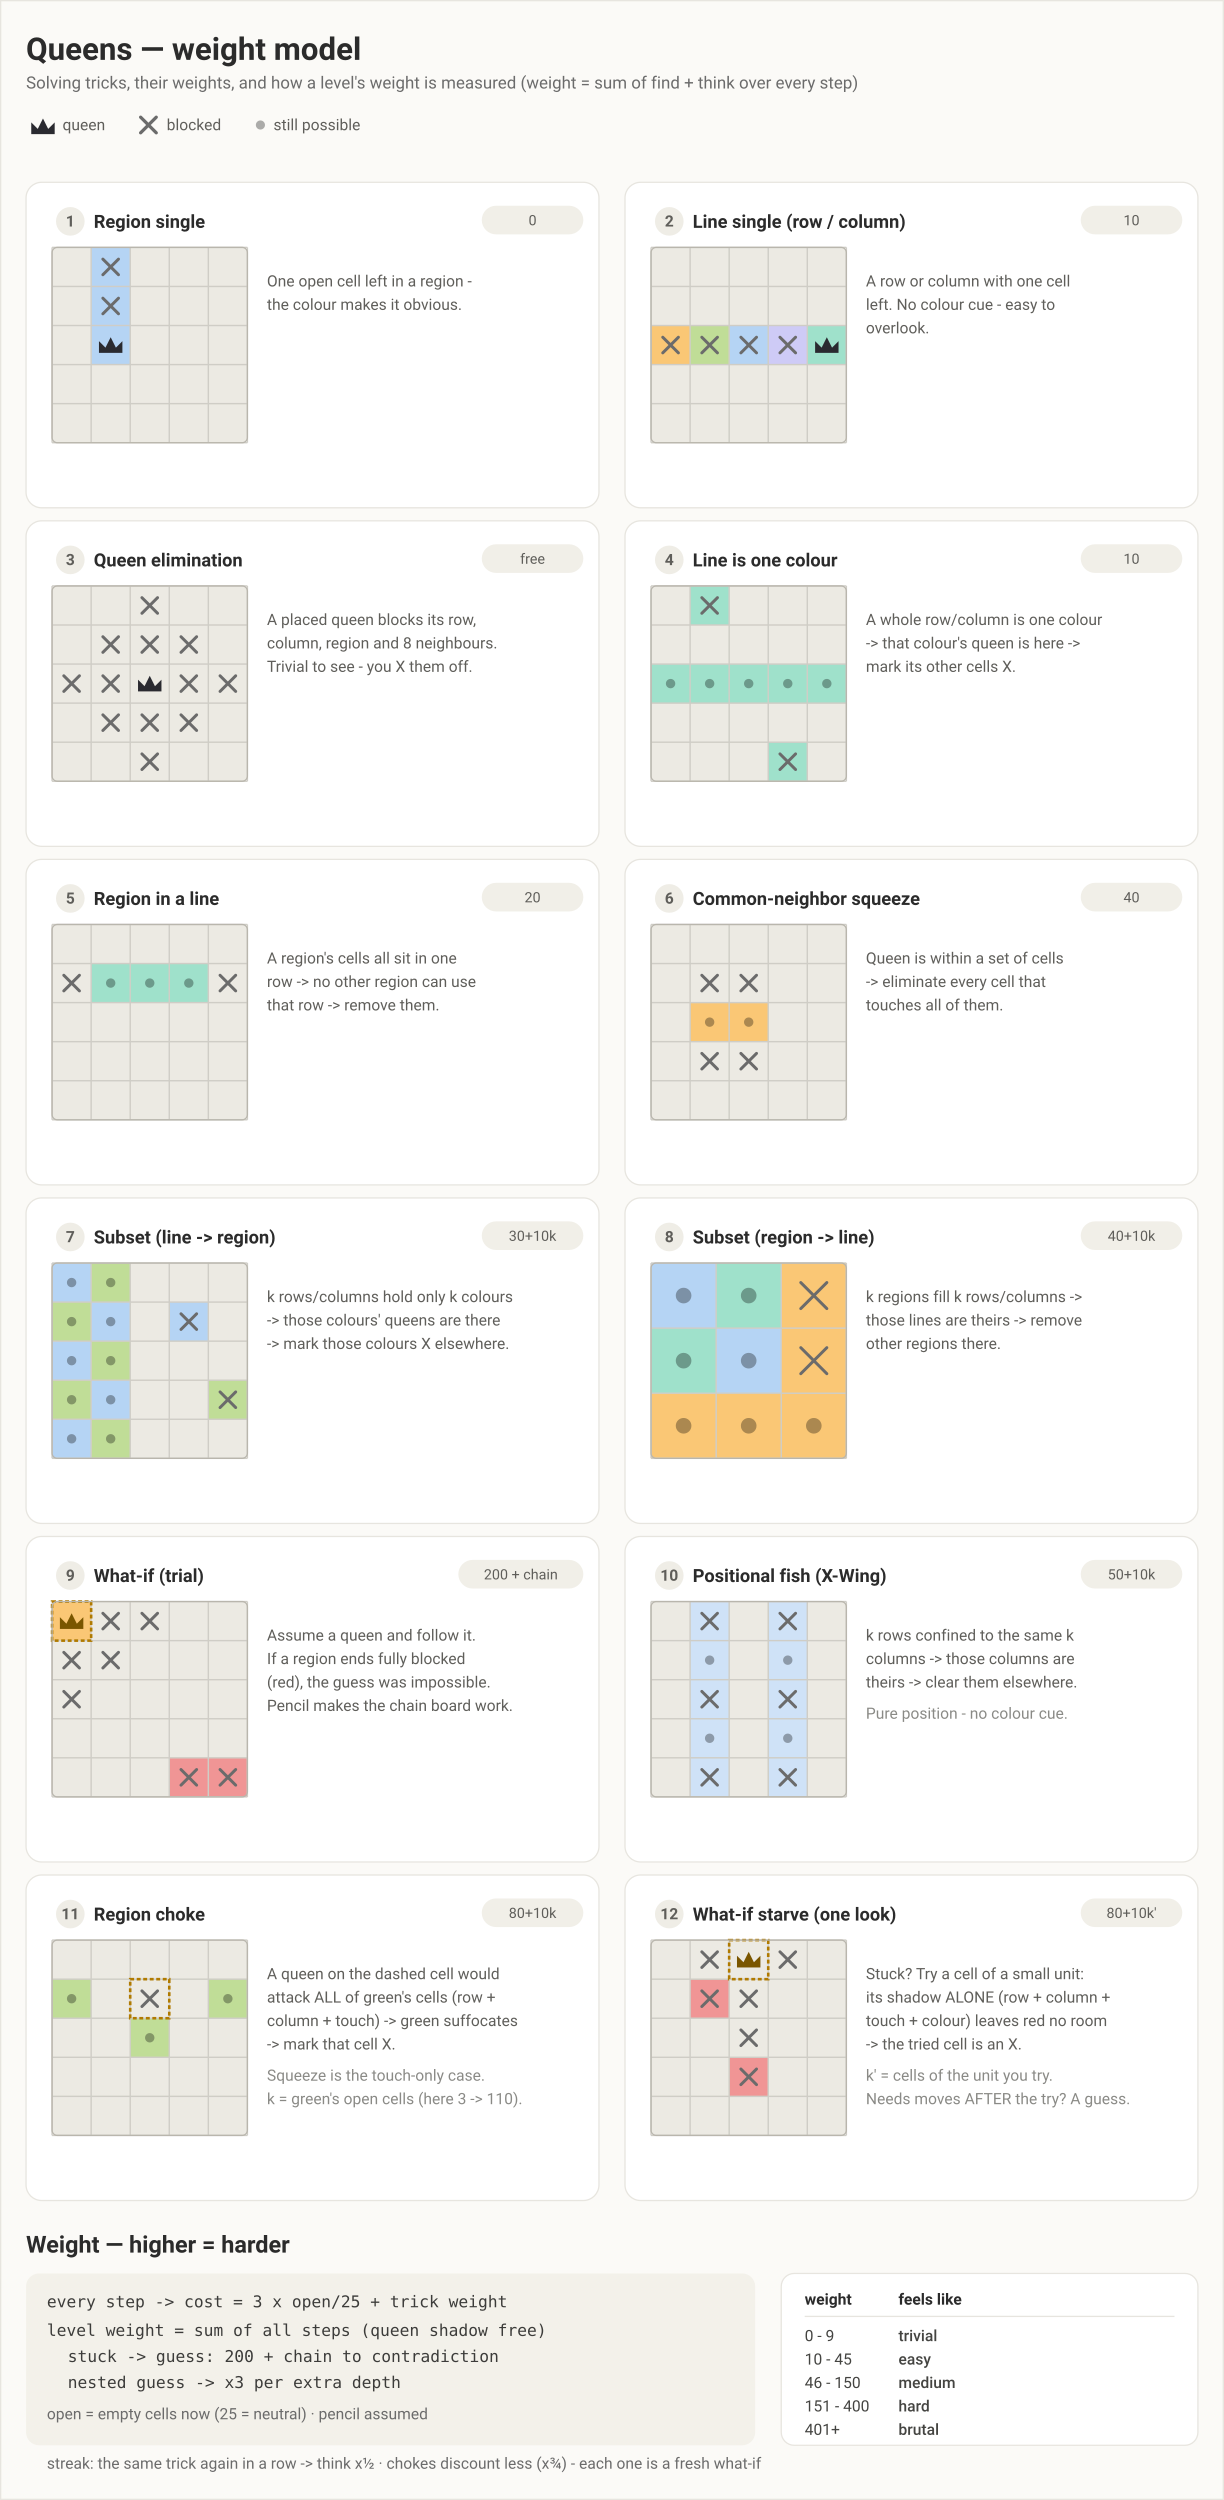
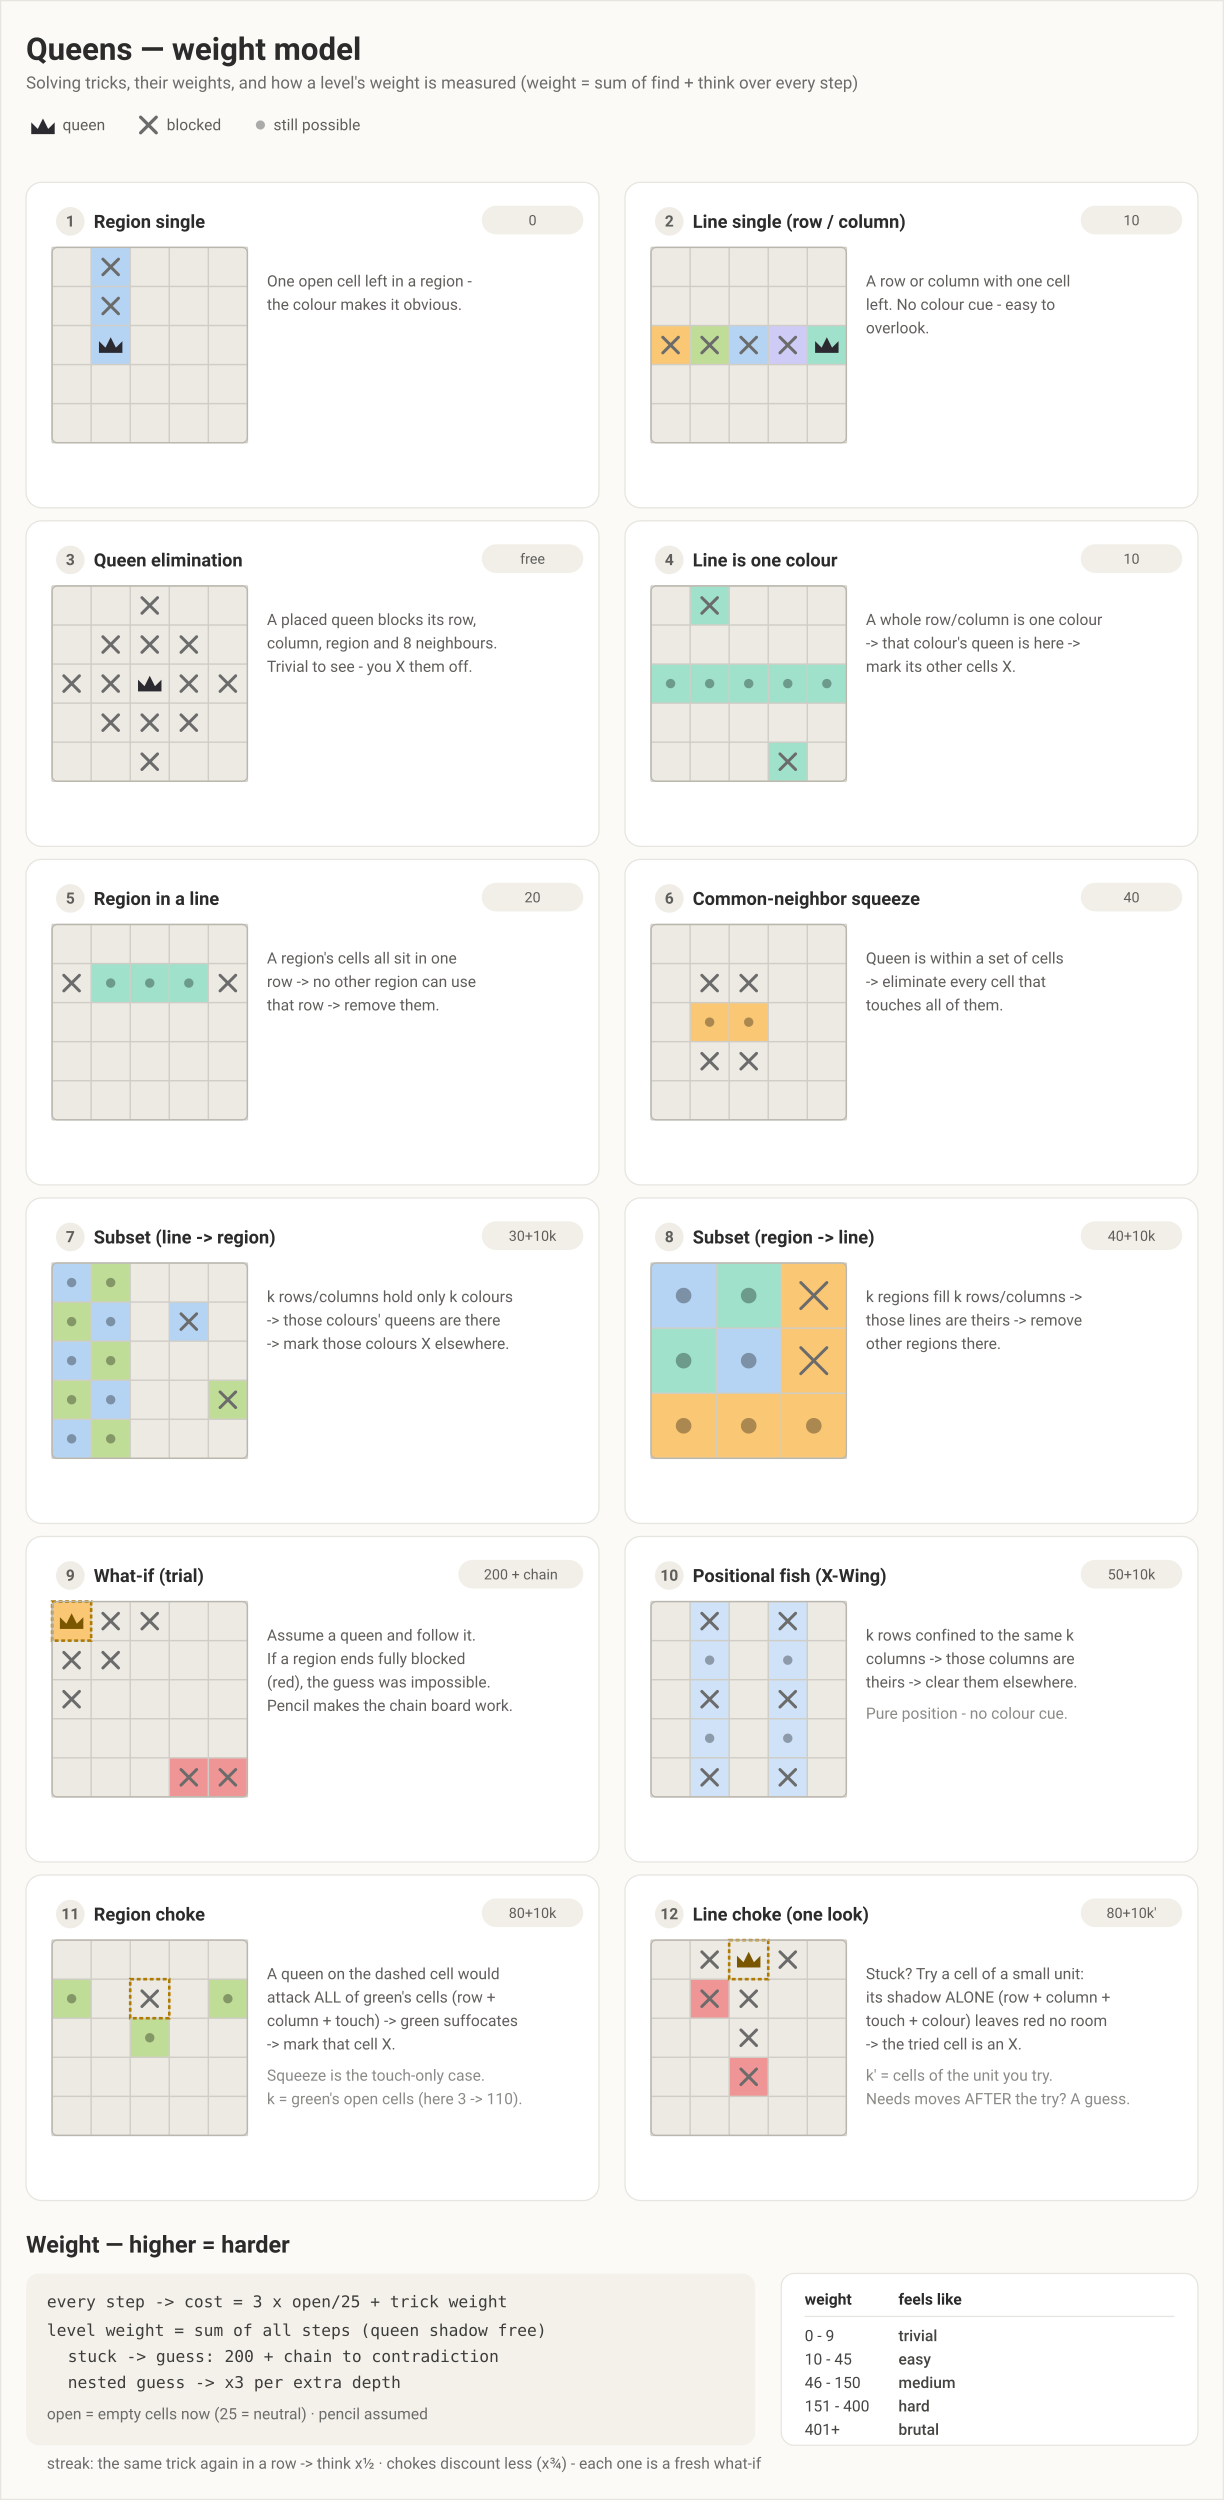
<svg xmlns="http://www.w3.org/2000/svg" viewBox="0 0 940 1920" role="img" font-family="ui-sans-serif, system-ui, -apple-system, Segoe UI, Roboto, sans-serif">
  <defs>
    <g id="cr">
      <path d="M3 17L3 8L8 13L12 5L16 13L21 8L21 17Z" />
    </g>
  </defs>
  <rect x="0" y="0" width="940" height="1920" fill="#FBFAF7" />
  <rect x="0.5" y="0.5" width="939" height="1919" fill="none" stroke="#E7E5DF" />
  <text x="20" y="46" font-size="24" font-weight="600" fill="#2b2b2b">Queens — weight model</text>
  <text x="20" y="68" font-size="13" fill="#6b6b6b">Solving tricks, their weights, and how a level's weight is measured (weight = sum of find + think over every step)</text>
  <use href="#cr" x="21" y="86" fill="#2a2a30" />
  <text x="48" y="100" font-size="12" fill="#5f5e5a">queen</text>
  <path d="M108 90L120 102M120 90L108 102" stroke="#6b6b6b" stroke-width="2.5" stroke-linecap="round" />
  <text x="128" y="100" font-size="12" fill="#5f5e5a">blocked</text>
  <circle cx="200" cy="96" r="3.5" fill="#000" fill-opacity="0.32" />
  <text x="210" y="100" font-size="12" fill="#5f5e5a">still possible</text>
  <g font-size="12" fill="#5f5e5a">
    <rect x="20" y="140" width="440" height="250" rx="12" fill="#fff" stroke="#E7E5DF" />
    <circle cx="54" cy="170" r="11" fill="#EFEDE6" />
    <text x="54" y="174" font-size="12" font-weight="600" fill="#5f5e5a" text-anchor="middle">1</text>
    <text x="72" y="175" font-size="14" font-weight="600" fill="#2b2b2b">Region single</text>
    <rect x="370" y="158" width="78" height="22" rx="11" fill="#F1EFE8" />
    <text x="409" y="173" font-size="11" fill="#5f5e5a" text-anchor="middle">0</text>
    <rect x="40" y="190" width="150" height="150" rx="4" fill="#ECEAE3" />
    <rect x="70" y="190" width="30" height="30" fill="#B5D4F4" />
    <rect x="70" y="220" width="30" height="30" fill="#B5D4F4" />
    <rect x="70" y="250" width="30" height="30" fill="#B5D4F4" />
    <path d="M40 190V340M70 190V340M100 190V340M130 190V340M160 190V340M190 190V340M40 190H190M40 220H190M40 250H190M40 280H190M40 310H190M40 340H190" stroke="#cfcdc6" stroke-width="1.1" fill="none" />
    <path d="M79 199L91 211M91 199L79 211M79 229L91 241M91 229L79 241" stroke="#6b6b6b" stroke-width="2.3" stroke-linecap="round" />
    <use href="#cr" x="73" y="254" fill="#2a2a30" />
    <rect x="40" y="190" width="150" height="150" rx="4" fill="none" stroke="#b9b6ad" />
    <text x="205" y="220">One open cell left in a region -</text>
    <text x="205" y="238">the colour makes it obvious.</text>
    <rect x="480" y="140" width="440" height="250" rx="12" fill="#fff" stroke="#E7E5DF" />
    <circle cx="514" cy="170" r="11" fill="#EFEDE6" />
    <text x="514" y="174" font-size="12" font-weight="600" fill="#5f5e5a" text-anchor="middle">2</text>
    <text x="532" y="175" font-size="14" font-weight="600" fill="#2b2b2b">Line single (row / column)</text>
    <rect x="830" y="158" width="78" height="22" rx="11" fill="#F1EFE8" />
    <text x="869" y="173" font-size="11" fill="#5f5e5a" text-anchor="middle">10</text>
    <rect x="500" y="190" width="150" height="150" rx="4" fill="#ECEAE3" />
    <rect x="500" y="250" width="30" height="30" fill="#FAC775" />
    <rect x="530" y="250" width="30" height="30" fill="#C0DD97" />
    <rect x="560" y="250" width="30" height="30" fill="#B5D4F4" />
    <rect x="590" y="250" width="30" height="30" fill="#CECBF6" />
    <rect x="620" y="250" width="30" height="30" fill="#9FE1CB" />
    <path d="M500 190V340M530 190V340M560 190V340M590 190V340M620 190V340M650 190V340M500 190H650M500 220H650M500 250H650M500 280H650M500 310H650M500 340H650" stroke="#cfcdc6" stroke-width="1.1" fill="none" />
    <path d="M509 259L521 271M521 259L509 271M539 259L551 271M551 259L539 271M569 259L581 271M581 259L569 271M599 259L611 271M611 259L599 271" stroke="#6b6b6b" stroke-width="2.3" stroke-linecap="round" />
    <use href="#cr" x="623" y="254" fill="#2a2a30" />
    <rect x="500" y="190" width="150" height="150" rx="4" fill="none" stroke="#b9b6ad" />
    <text x="665" y="220">A row or column with one cell</text>
    <text x="665" y="238">left. No colour cue - easy to</text>
    <text x="665" y="256">overlook.</text>
    <rect x="20" y="400" width="440" height="250" rx="12" fill="#fff" stroke="#E7E5DF" />
    <circle cx="54" cy="430" r="11" fill="#EFEDE6" />
    <text x="54" y="434" font-size="12" font-weight="600" fill="#5f5e5a" text-anchor="middle">3</text>
    <text x="72" y="435" font-size="14" font-weight="600" fill="#2b2b2b">Queen elimination</text>
    <rect x="370" y="418" width="78" height="22" rx="11" fill="#F1EFE8" />
    <text x="409" y="433" font-size="11" fill="#5f5e5a" text-anchor="middle">free</text>
    <rect x="40" y="450" width="150" height="150" rx="4" fill="#ECEAE3" />
    <path d="M40 450V600M70 450V600M100 450V600M130 450V600M160 450V600M190 450V600M40 450H190M40 480H190M40 510H190M40 540H190M40 570H190M40 600H190" stroke="#cfcdc6" stroke-width="1.1" fill="none" />
    <path d="M49 519L61 531M61 519L49 531M79 519L91 531M91 519L79 531M139 519L151 531M151 519L139 531M169 519L181 531M181 519L169 531M109 459L121 471M121 459L109 471M109 489L121 501M121 489L109 501M109 549L121 561M121 549L109 561M109 579L121 591M121 579L109 591M79 489L91 501M91 489L79 501M139 489L151 501M151 489L139 501M79 549L91 561M91 549L79 561M139 549L151 561M151 549L139 561" stroke="#6b6b6b" stroke-width="2.3" stroke-linecap="round" />
    <use href="#cr" x="103" y="514" fill="#2a2a30" />
    <rect x="40" y="450" width="150" height="150" rx="4" fill="none" stroke="#b9b6ad" />
    <text x="205" y="480">A placed queen blocks its row,</text>
    <text x="205" y="498">column, region and 8 neighbours.</text>
    <text x="205" y="516">Trivial to see - you X them off.</text>
    <rect x="480" y="400" width="440" height="250" rx="12" fill="#fff" stroke="#E7E5DF" />
    <circle cx="514" cy="430" r="11" fill="#EFEDE6" />
    <text x="514" y="434" font-size="12" font-weight="600" fill="#5f5e5a" text-anchor="middle">4</text>
    <text x="532" y="435" font-size="14" font-weight="600" fill="#2b2b2b">Line is one colour</text>
    <rect x="830" y="418" width="78" height="22" rx="11" fill="#F1EFE8" />
    <text x="869" y="433" font-size="11" fill="#5f5e5a" text-anchor="middle">10</text>
    <rect x="500" y="450" width="150" height="150" rx="4" fill="#ECEAE3" />
    <rect x="500" y="510" width="30" height="30" fill="#9FE1CB" />
    <rect x="530" y="510" width="30" height="30" fill="#9FE1CB" />
    <rect x="560" y="510" width="30" height="30" fill="#9FE1CB" />
    <rect x="590" y="510" width="30" height="30" fill="#9FE1CB" />
    <rect x="620" y="510" width="30" height="30" fill="#9FE1CB" />
    <rect x="530" y="450" width="30" height="30" fill="#9FE1CB" />
    <rect x="590" y="570" width="30" height="30" fill="#9FE1CB" />
    <path d="M500 450V600M530 450V600M560 450V600M590 450V600M620 450V600M650 450V600M500 450H650M500 480H650M500 510H650M500 540H650M500 570H650M500 600H650" stroke="#cfcdc6" stroke-width="1.1" fill="none" />
    <path d="M539 459L551 471M551 459L539 471M599 579L611 591M611 579L599 591" stroke="#6b6b6b" stroke-width="2.3" stroke-linecap="round" />
    <circle cx="515" cy="525" r="3.6" fill="#000" fill-opacity="0.32" />
    <circle cx="545" cy="525" r="3.6" fill="#000" fill-opacity="0.32" />
    <circle cx="575" cy="525" r="3.6" fill="#000" fill-opacity="0.32" />
    <circle cx="605" cy="525" r="3.6" fill="#000" fill-opacity="0.32" />
    <circle cx="635" cy="525" r="3.6" fill="#000" fill-opacity="0.32" />
    <rect x="500" y="450" width="150" height="150" rx="4" fill="none" stroke="#b9b6ad" />
    <text x="665" y="480">A whole row/column is one colour</text>
    <text x="665" y="498">-&gt; that colour's queen is here -&gt;</text>
    <text x="665" y="516">mark its other cells X.</text>
    <rect x="20" y="660" width="440" height="250" rx="12" fill="#fff" stroke="#E7E5DF" />
    <circle cx="54" cy="690" r="11" fill="#EFEDE6" />
    <text x="54" y="694" font-size="12" font-weight="600" fill="#5f5e5a" text-anchor="middle">5</text>
    <text x="72" y="695" font-size="14" font-weight="600" fill="#2b2b2b">Region in a line</text>
    <rect x="370" y="678" width="78" height="22" rx="11" fill="#F1EFE8" />
    <text x="409" y="693" font-size="11" fill="#5f5e5a" text-anchor="middle">20</text>
    <rect x="40" y="710" width="150" height="150" rx="4" fill="#ECEAE3" />
    <rect x="70" y="740" width="30" height="30" fill="#9FE1CB" />
    <rect x="100" y="740" width="30" height="30" fill="#9FE1CB" />
    <rect x="130" y="740" width="30" height="30" fill="#9FE1CB" />
    <path d="M40 710V860M70 710V860M100 710V860M130 710V860M160 710V860M190 710V860M40 710H190M40 740H190M40 770H190M40 800H190M40 830H190M40 860H190" stroke="#cfcdc6" stroke-width="1.1" fill="none" />
    <path d="M49 749L61 761M61 749L49 761M169 749L181 761M181 749L169 761" stroke="#6b6b6b" stroke-width="2.3" stroke-linecap="round" />
    <circle cx="85" cy="755" r="3.6" fill="#000" fill-opacity="0.32" />
    <circle cx="115" cy="755" r="3.6" fill="#000" fill-opacity="0.32" />
    <circle cx="145" cy="755" r="3.6" fill="#000" fill-opacity="0.32" />
    <rect x="40" y="710" width="150" height="150" rx="4" fill="none" stroke="#b9b6ad" />
    <text x="205" y="740">A region's cells all sit in one</text>
    <text x="205" y="758">row -&gt; no other region can use</text>
    <text x="205" y="776">that row -&gt; remove them.</text>
    <rect x="480" y="660" width="440" height="250" rx="12" fill="#fff" stroke="#E7E5DF" />
    <circle cx="514" cy="690" r="11" fill="#EFEDE6" />
    <text x="514" y="694" font-size="12" font-weight="600" fill="#5f5e5a" text-anchor="middle">6</text>
    <text x="532" y="695" font-size="14" font-weight="600" fill="#2b2b2b">Common-neighbor squeeze</text>
    <rect x="830" y="678" width="78" height="22" rx="11" fill="#F1EFE8" />
    <text x="869" y="693" font-size="11" fill="#5f5e5a" text-anchor="middle">40</text>
    <rect x="500" y="710" width="150" height="150" rx="4" fill="#ECEAE3" />
    <rect x="530" y="770" width="30" height="30" fill="#FAC775" />
    <rect x="560" y="770" width="30" height="30" fill="#FAC775" />
    <path d="M500 710V860M530 710V860M560 710V860M590 710V860M620 710V860M650 710V860M500 710H650M500 740H650M500 770H650M500 800H650M500 830H650M500 860H650" stroke="#cfcdc6" stroke-width="1.1" fill="none" />
    <path d="M539 749L551 761M551 749L539 761M569 749L581 761M581 749L569 761M539 809L551 821M551 809L539 821M569 809L581 821M581 809L569 821" stroke="#6b6b6b" stroke-width="2.3" stroke-linecap="round" />
    <circle cx="545" cy="785" r="3.6" fill="#000" fill-opacity="0.32" />
    <circle cx="575" cy="785" r="3.6" fill="#000" fill-opacity="0.32" />
    <rect x="500" y="710" width="150" height="150" rx="4" fill="none" stroke="#b9b6ad" />
    <text x="665" y="740">Queen is within a set of cells</text>
    <text x="665" y="758">-&gt; eliminate every cell that</text>
    <text x="665" y="776">touches all of them.</text>
    <rect x="20" y="920" width="440" height="250" rx="12" fill="#fff" stroke="#E7E5DF" />
    <circle cx="54" cy="950" r="11" fill="#EFEDE6" />
    <text x="54" y="954" font-size="12" font-weight="600" fill="#5f5e5a" text-anchor="middle">7</text>
    <text x="72" y="955" font-size="14" font-weight="600" fill="#2b2b2b">Subset (line -&gt; region)</text>
    <rect x="370" y="938" width="78" height="22" rx="11" fill="#F1EFE8" />
    <text x="409" y="953" font-size="11" fill="#5f5e5a" text-anchor="middle">30+10k</text>
    <rect x="40" y="970" width="150" height="150" rx="4" fill="#ECEAE3" />
    <rect x="40" y="970" width="30" height="30" fill="#B5D4F4" />
    <rect x="40" y="1000" width="30" height="30" fill="#C0DD97" />
    <rect x="40" y="1030" width="30" height="30" fill="#B5D4F4" />
    <rect x="40" y="1060" width="30" height="30" fill="#C0DD97" />
    <rect x="40" y="1090" width="30" height="30" fill="#B5D4F4" />
    <rect x="70" y="970" width="30" height="30" fill="#C0DD97" />
    <rect x="70" y="1000" width="30" height="30" fill="#B5D4F4" />
    <rect x="70" y="1030" width="30" height="30" fill="#C0DD97" />
    <rect x="70" y="1060" width="30" height="30" fill="#B5D4F4" />
    <rect x="70" y="1090" width="30" height="30" fill="#C0DD97" />
    <rect x="130" y="1000" width="30" height="30" fill="#B5D4F4" />
    <rect x="160" y="1060" width="30" height="30" fill="#C0DD97" />
    <path d="M40 970V1120M70 970V1120M100 970V1120M130 970V1120M160 970V1120M190 970V1120M40 970H190M40 1000H190M40 1030H190M40 1060H190M40 1090H190M40 1120H190" stroke="#cfcdc6" stroke-width="1.1" fill="none" />
    <path d="M139 1009L151 1021M151 1009L139 1021M169 1069L181 1081M181 1069L169 1081" stroke="#6b6b6b" stroke-width="2.3" stroke-linecap="round" />
    <circle cx="55" cy="985" r="3.6" fill="#000" fill-opacity="0.32" />
    <circle cx="55" cy="1015" r="3.6" fill="#000" fill-opacity="0.32" />
    <circle cx="55" cy="1045" r="3.6" fill="#000" fill-opacity="0.32" />
    <circle cx="55" cy="1075" r="3.6" fill="#000" fill-opacity="0.32" />
    <circle cx="55" cy="1105" r="3.6" fill="#000" fill-opacity="0.32" />
    <circle cx="85" cy="985" r="3.6" fill="#000" fill-opacity="0.32" />
    <circle cx="85" cy="1015" r="3.6" fill="#000" fill-opacity="0.32" />
    <circle cx="85" cy="1045" r="3.6" fill="#000" fill-opacity="0.32" />
    <circle cx="85" cy="1075" r="3.6" fill="#000" fill-opacity="0.32" />
    <circle cx="85" cy="1105" r="3.6" fill="#000" fill-opacity="0.32" />
    <rect x="40" y="970" width="150" height="150" rx="4" fill="none" stroke="#b9b6ad" />
    <text x="205" y="1000">k rows/columns hold only k colours</text>
    <text x="205" y="1018">-&gt; those colours' queens are there</text>
    <text x="205" y="1036">-&gt; mark those colours X elsewhere.</text>
    <rect x="480" y="920" width="440" height="250" rx="12" fill="#fff" stroke="#E7E5DF" />
    <circle cx="514" cy="950" r="11" fill="#EFEDE6" />
    <text x="514" y="954" font-size="12" font-weight="600" fill="#5f5e5a" text-anchor="middle">8</text>
    <text x="532" y="955" font-size="14" font-weight="600" fill="#2b2b2b">Subset (region -&gt; line)</text>
    <rect x="830" y="938" width="78" height="22" rx="11" fill="#F1EFE8" />
    <text x="869" y="953" font-size="11" fill="#5f5e5a" text-anchor="middle">40+10k</text>
    <rect x="500" y="970" width="150" height="150" rx="4" fill="#ECEAE3" />
    <rect x="500" y="970" width="50" height="50" fill="#B5D4F4" />
    <rect x="550" y="970" width="50" height="50" fill="#9FE1CB" />
    <rect x="600" y="970" width="50" height="50" fill="#FAC775" />
    <rect x="500" y="1020" width="50" height="50" fill="#9FE1CB" />
    <rect x="550" y="1020" width="50" height="50" fill="#B5D4F4" />
    <rect x="600" y="1020" width="50" height="50" fill="#FAC775" />
    <rect x="500" y="1070" width="50" height="50" fill="#FAC775" />
    <rect x="550" y="1070" width="50" height="50" fill="#FAC775" />
    <rect x="600" y="1070" width="50" height="50" fill="#FAC775" />
    <path d="M500 970V1120M550 970V1120M600 970V1120M650 970V1120M500 970H650M500 1020H650M500 1070H650M500 1120H650" stroke="#cfcdc6" stroke-width="1.1" fill="none" />
    <path d="M615 985L635 1005M635 985L615 1005M615 1035L635 1055M635 1035L615 1055" stroke="#6b6b6b" stroke-width="2.3" stroke-linecap="round" />
    <circle cx="525" cy="995" r="6.0" fill="#000" fill-opacity="0.32" />
    <circle cx="575" cy="995" r="6.0" fill="#000" fill-opacity="0.32" />
    <circle cx="525" cy="1045" r="6.0" fill="#000" fill-opacity="0.32" />
    <circle cx="575" cy="1045" r="6.0" fill="#000" fill-opacity="0.32" />
    <circle cx="525" cy="1095" r="6.0" fill="#000" fill-opacity="0.32" />
    <circle cx="575" cy="1095" r="6.0" fill="#000" fill-opacity="0.32" />
    <circle cx="625" cy="1095" r="6.0" fill="#000" fill-opacity="0.32" />
    <rect x="500" y="970" width="150" height="150" rx="4" fill="none" stroke="#b9b6ad" />
    <text x="665" y="1000">k regions fill k rows/columns -&gt;</text>
    <text x="665" y="1018">those lines are theirs -&gt; remove</text>
    <text x="665" y="1036">other regions there.</text>
    <rect x="20" y="1180" width="440" height="250" rx="12" fill="#fff" stroke="#E7E5DF" />
    <circle cx="54" cy="1210" r="11" fill="#EFEDE6" />
    <text x="54" y="1214" font-size="12" font-weight="600" fill="#5f5e5a" text-anchor="middle">9</text>
    <text x="72" y="1215" font-size="14" font-weight="600" fill="#2b2b2b">What-if (trial)</text>
    <rect x="352" y="1198" width="96" height="22" rx="11" fill="#F1EFE8" />
    <text x="400" y="1213" font-size="11" fill="#5f5e5a" text-anchor="middle">200 + chain</text>
    <rect x="40" y="1230" width="150" height="150" rx="4" fill="#ECEAE3" />
    <rect x="40" y="1230" width="30" height="30" fill="#FAC775" />
    <rect x="130" y="1350" width="30" height="30" fill="#F09595" />
    <rect x="160" y="1350" width="30" height="30" fill="#F09595" />
    <path d="M40 1230V1380M70 1230V1380M100 1230V1380M130 1230V1380M160 1230V1380M190 1230V1380M40 1230H190M40 1260H190M40 1290H190M40 1320H190M40 1350H190M40 1380H190" stroke="#cfcdc6" stroke-width="1.1" fill="none" />
    <path d="M79 1239L91 1251M91 1239L79 1251M109 1239L121 1251M121 1239L109 1251M49 1269L61 1281M61 1269L49 1281M49 1299L61 1311M61 1299L49 1311M79 1269L91 1281M91 1269L79 1281M139 1359L151 1371M151 1359L139 1371M169 1359L181 1371M181 1359L169 1371" stroke="#6b6b6b" stroke-width="2.3" stroke-linecap="round" />
    <rect x="40" y="1230" width="30" height="30" fill="none" stroke="#b07a00" stroke-width="2" stroke-dasharray="3 2" />
    <use href="#cr" x="43" y="1234" fill="#7a5600" />
    <rect x="40" y="1230" width="150" height="150" rx="4" fill="none" stroke="#b9b6ad" />
    <text x="205" y="1260">Assume a queen and follow it.</text>
    <text x="205" y="1278">If a region ends fully blocked</text>
    <text x="205" y="1296">(red), the guess was impossible.</text>
    <text x="205" y="1314">Pencil makes the chain board work.</text>
    <rect x="480" y="1180" width="440" height="250" rx="12" fill="#fff" stroke="#E7E5DF" />
    <circle cx="514" cy="1210" r="11" fill="#EFEDE6" />
    <text x="514" y="1214" font-size="12" font-weight="600" fill="#5f5e5a" text-anchor="middle">10</text>
    <text x="532" y="1215" font-size="14" font-weight="600" fill="#2b2b2b">Positional fish (X-Wing)</text>
    <rect x="830" y="1198" width="78" height="22" rx="11" fill="#F1EFE8" />
    <text x="869" y="1213" font-size="11" fill="#5f5e5a" text-anchor="middle">50+10k</text>
    <rect x="500" y="1230" width="150" height="150" rx="4" fill="#ECEAE3" />
    <rect x="530" y="1230" width="30" height="150" fill="#CFE2F7" />
    <rect x="590" y="1230" width="30" height="150" fill="#CFE2F7" />
    <path d="M500 1230V1380M530 1230V1380M560 1230V1380M590 1230V1380M620 1230V1380M650 1230V1380M500 1230H650M500 1260H650M500 1290H650M500 1320H650M500 1350H650M500 1380H650" stroke="#cfcdc6" stroke-width="1.1" fill="none" />
    <path d="M539 1239L551 1251M551 1239L539 1251M599 1239L611 1251M611 1239L599 1251M539 1299L551 1311M551 1299L539 1311M599 1299L611 1311M611 1299L599 1311M539 1359L551 1371M551 1359L539 1371M599 1359L611 1371M611 1359L599 1371" stroke="#6b6b6b" stroke-width="2.3" stroke-linecap="round" />
    <circle cx="545" cy="1275" r="3.6" fill="#000" fill-opacity="0.32" />
    <circle cx="605" cy="1275" r="3.6" fill="#000" fill-opacity="0.32" />
    <circle cx="545" cy="1335" r="3.6" fill="#000" fill-opacity="0.32" />
    <circle cx="605" cy="1335" r="3.6" fill="#000" fill-opacity="0.32" />
    <rect x="500" y="1230" width="150" height="150" rx="4" fill="none" stroke="#b9b6ad" />
    <text x="665" y="1260">k rows confined to the same k</text>
    <text x="665" y="1278">columns -&gt; those columns are</text>
    <text x="665" y="1296">theirs -&gt; clear them elsewhere.</text>
    <text x="665" y="1320" fill="#8a8a86">Pure position - no colour cue.</text>
    <rect x="20" y="1440" width="440" height="250" rx="12" fill="#fff" stroke="#E7E5DF" />
    <circle cx="54" cy="1470" r="11" fill="#EFEDE6" />
    <text x="54" y="1474" font-size="12" font-weight="600" fill="#5f5e5a" text-anchor="middle">11</text>
    <text x="72" y="1475" font-size="14" font-weight="600" fill="#2b2b2b">Region choke</text>
    <rect x="370" y="1458" width="78" height="22" rx="11" fill="#F1EFE8" />
    <text x="409" y="1473" font-size="11" fill="#5f5e5a" text-anchor="middle">80+10k</text>
    <rect x="40" y="1490" width="150" height="150" rx="4" fill="#ECEAE3" />
    <rect x="40" y="1520" width="30" height="30" fill="#C0DD97" />
    <rect x="160" y="1520" width="30" height="30" fill="#C0DD97" />
    <rect x="100" y="1550" width="30" height="30" fill="#C0DD97" />
    <path d="M40 1490V1640M70 1490V1640M100 1490V1640M130 1490V1640M160 1490V1640M190 1490V1640M40 1490H190M40 1520H190M40 1550H190M40 1580H190M40 1610H190M40 1640H190" stroke="#cfcdc6" stroke-width="1.1" fill="none" />
    <circle cx="55" cy="1535" r="3.6" fill="#000" fill-opacity="0.32" />
    <circle cx="175" cy="1535" r="3.6" fill="#000" fill-opacity="0.32" />
    <circle cx="115" cy="1565" r="3.6" fill="#000" fill-opacity="0.32" />
    <path d="M109 1529L121 1541M121 1529L109 1541" stroke="#6b6b6b" stroke-width="2.3" stroke-linecap="round" />
    <rect x="100" y="1520" width="30" height="30" fill="none" stroke="#b07a00" stroke-width="2" stroke-dasharray="3 2" />
    <rect x="40" y="1490" width="150" height="150" rx="4" fill="none" stroke="#b9b6ad" />
    <text x="205" y="1520">A queen on the dashed cell would</text>
    <text x="205" y="1538">attack ALL of green's cells (row +</text>
    <text x="205" y="1556">column + touch) -&gt; green suffocates</text>
    <text x="205" y="1574">-&gt; mark that cell X.</text>
    <text x="205" y="1598" fill="#8a8a86">Squeeze is the touch-only case.</text>
    <text x="205" y="1616" fill="#8a8a86">k = green's open cells (here 3 -&gt; 110).</text>
    <rect x="480" y="1440" width="440" height="250" rx="12" fill="#fff" stroke="#E7E5DF" />
    <circle cx="514" cy="1470" r="11" fill="#EFEDE6" />
    <text x="514" y="1474" font-size="12" font-weight="600" fill="#5f5e5a" text-anchor="middle">12</text>
-     <text x="532" y="1475" font-size="14" font-weight="600" fill="#2b2b2b">What-if starve (one look)</text>
+     <text x="532" y="1475" font-size="14" font-weight="600" fill="#2b2b2b">Line choke (one look)</text>
    <rect x="830" y="1458" width="78" height="22" rx="11" fill="#F1EFE8" />
    <text x="869" y="1473" font-size="11" fill="#5f5e5a" text-anchor="middle">80+10k'</text>
    <rect x="500" y="1490" width="150" height="150" rx="4" fill="#ECEAE3" />
    <rect x="530" y="1520" width="30" height="30" fill="#F09595" />
    <rect x="560" y="1580" width="30" height="30" fill="#F09595" />
    <path d="M500 1490V1640M530 1490V1640M560 1490V1640M590 1490V1640M620 1490V1640M650 1490V1640M500 1490H650M500 1520H650M500 1550H650M500 1580H650M500 1610H650M500 1640H650" stroke="#cfcdc6" stroke-width="1.1" fill="none" />
    <path d="M539 1499L551 1511M551 1499L539 1511M599 1499L611 1511M611 1499L599 1511M569 1529L581 1541M581 1529L569 1541M569 1559L581 1571M581 1559L569 1571M539 1529L551 1541M551 1529L539 1541M569 1589L581 1601M581 1589L569 1601" stroke="#6b6b6b" stroke-width="2.3" stroke-linecap="round" />
    <rect x="560" y="1490" width="30" height="30" fill="none" stroke="#b07a00" stroke-width="2" stroke-dasharray="3 2" />
    <use href="#cr" x="563" y="1494" fill="#7a5600" />
    <rect x="500" y="1490" width="150" height="150" rx="4" fill="none" stroke="#b9b6ad" />
    <text x="665" y="1520">Stuck? Try a cell of a small unit:</text>
    <text x="665" y="1538">its shadow ALONE (row + column +</text>
    <text x="665" y="1556">touch + colour) leaves red no room</text>
    <text x="665" y="1574">-&gt; the tried cell is an X.</text>
    <text x="665" y="1598" fill="#8a8a86">k' = cells of the unit you try.</text>
    <text x="665" y="1616" fill="#8a8a86">Needs moves AFTER the try? A guess.</text>
  </g>
  <text x="20" y="1730" font-size="18" font-weight="600" fill="#2b2b2b">Weight — higher = harder</text>
  <rect x="20" y="1746" width="560" height="132" rx="10" fill="#F3F1EA" />
  <g font-family="ui-monospace, Menlo, Consolas, monospace" font-size="12.5" fill="#3c3c3a">
    <text x="36" y="1772">every step -&gt; cost = 3 x open/25 + trick weight</text>
    <text x="36" y="1794">level weight = sum of all steps (queen shadow free)</text>
    <text x="52" y="1814">stuck -&gt; guess: 200 + chain to contradiction</text>
    <text x="52" y="1834">nested guess -&gt; x3 per extra depth</text>
  </g>
  <text x="36" y="1858" font-size="12" fill="#6b6b6b">open = empty cells now (25 = neutral) · pencil assumed</text>
  <text x="36" y="1896" font-size="12" fill="#6b6b6b">streak: the same trick again in a row -&gt; think x½ · chokes discount less (x¾) - each one is a fresh what-if</text>
  <rect x="600" y="1746" width="320" height="132" rx="10" fill="#fff" stroke="#E7E5DF" />
  <text x="618" y="1770" font-size="12" font-weight="600" fill="#2b2b2b">weight</text>
  <text x="690" y="1770" font-size="12" font-weight="600" fill="#2b2b2b">feels like</text>
  <line x1="618" y1="1779" x2="902" y2="1779" stroke="#E7E5DF" />
  <g font-size="12" fill="#444441">
    <text x="618" y="1798">0 - 9</text>
    <text x="690" y="1798" font-weight="500">trivial</text>
    <text x="618" y="1816">10 - 45</text>
    <text x="690" y="1816" font-weight="500">easy</text>
    <text x="618" y="1834">46 - 150</text>
    <text x="690" y="1834" font-weight="500">medium</text>
    <text x="618" y="1852">151 - 400</text>
    <text x="690" y="1852" font-weight="500">hard</text>
    <text x="618" y="1870">401+</text>
    <text x="690" y="1870" font-weight="500">brutal</text>
  </g>
</svg>
